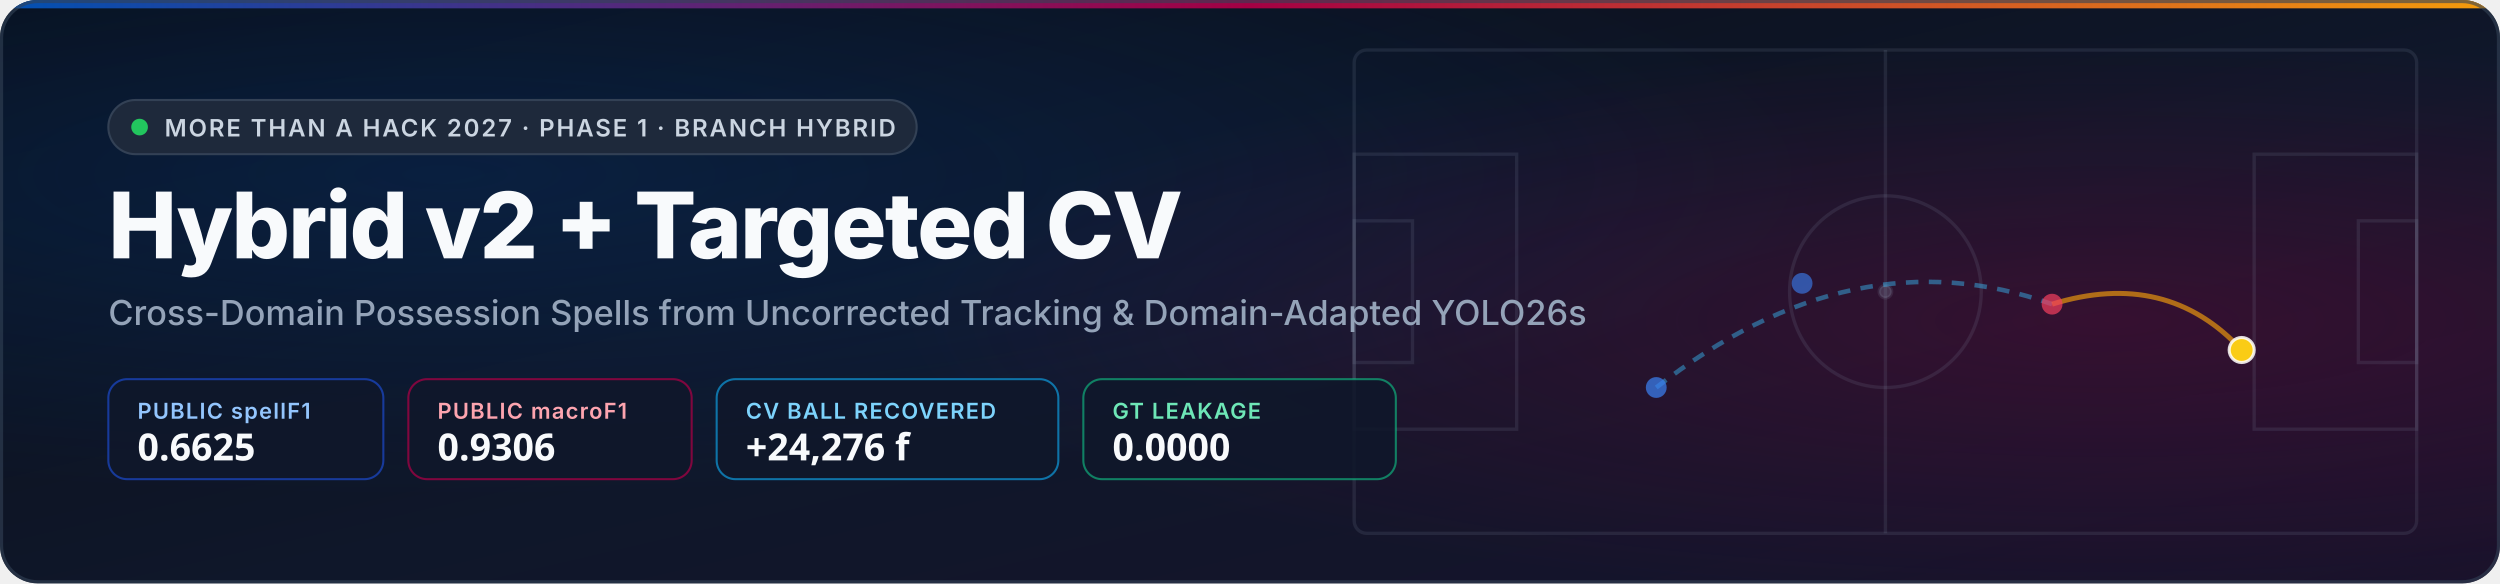
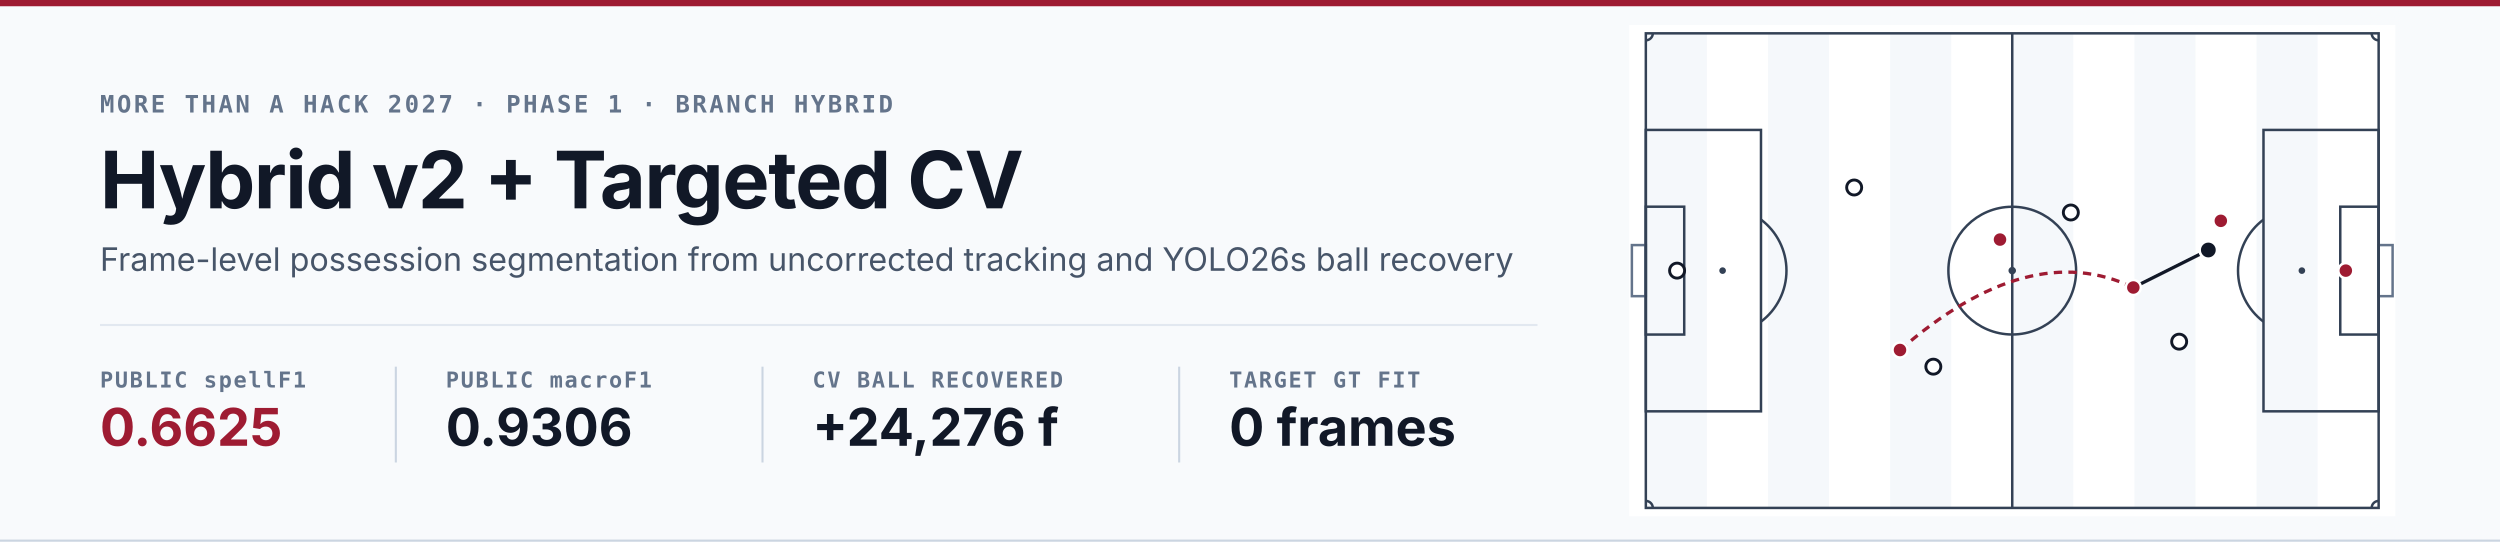
- <svg xmlns="http://www.w3.org/2000/svg" viewBox="0 0 1200 280" width="100%" role="img" aria-label="Hybrid v2 + CV — More than a Hack 2027 Banner">
-   <defs>
-     <linearGradient id="bg" x1="0%" y1="0%" x2="100%" y2="100%">
-       <stop offset="0%" stop-color="#090D16" />
-       <stop offset="55%" stop-color="#0F172A" />
-       <stop offset="100%" stop-color="#18122B" />
-     </linearGradient>
-     <linearGradient id="blaugrana" x1="0%" y1="0%" x2="100%" y2="0%">
-       <stop offset="0%" stop-color="#0052B4" />
-       <stop offset="50%" stop-color="#A50044" />
-       <stop offset="100%" stop-color="#F59E0B" />
-     </linearGradient>
-     <radialGradient id="glowLeft" cx="18%" cy="30%" r="55%">
-       <stop offset="0%" stop-color="#0052B4" stop-opacity="0.22" />
-       <stop offset="100%" stop-color="#0052B4" stop-opacity="0" />
-     </radialGradient>
-     <radialGradient id="glowRight" cx="84%" cy="55%" r="48%">
-       <stop offset="0%" stop-color="#A50044" stop-opacity="0.24" />
-       <stop offset="100%" stop-color="#A50044" stop-opacity="0" />
-     </radialGradient>
-     <clipPath id="cardClip">
-       <rect width="1200" height="280" rx="18" />
-     </clipPath>
-   </defs>
-   <g clip-path="url(#cardClip)">
-     <rect width="1200" height="280" fill="url(#bg)" />
-     <rect width="1200" height="280" fill="url(#glowLeft)" />
-     <rect width="1200" height="280" fill="url(#glowRight)" />
-     <g stroke="#94A3B8" stroke-opacity="0.13" stroke-width="1.6" fill="none" transform="translate(650, 24)">
-       <rect x="0" y="0" width="510" height="232" rx="6" />
-       <line x1="255" y1="0" x2="255" y2="232" />
-       <circle cx="255" cy="116" r="46" />
-       <circle cx="255" cy="116" r="3" fill="#94A3B8" fill-opacity="0.25" />
-       <rect x="0" y="50" width="78" height="132" />
-       <rect x="432" y="50" width="78" height="132" />
-       <rect x="0" y="82" width="28" height="68" />
-       <rect x="482" y="82" width="28" height="68" />
-       <path d="M 145 162 Q 240 88 335 122" stroke="#38BDF8" stroke-opacity="0.45" stroke-width="2.2" stroke-dasharray="6 5" />
-       <path d="M 335 122 Q 390 105 426 144" stroke="#F59E0B" stroke-opacity="0.65" stroke-width="2.4" />
-       <circle cx="145" cy="162" r="5" fill="#3B82F6" fill-opacity="0.7" stroke="none" />
-       <circle cx="215" cy="112" r="5" fill="#3B82F6" fill-opacity="0.6" stroke="none" />
-       <circle cx="335" cy="122" r="5" fill="#F43F5E" fill-opacity="0.7" stroke="none" />
-       <circle cx="426" cy="144" r="6" fill="#FACC15" stroke="#FFFFFF" stroke-opacity="0.85" stroke-width="1.5" />
+ <svg xmlns="http://www.w3.org/2000/svg" viewBox="0 0 1200 260" width="100%" role="img" aria-label="Team TIMOREX — Hybrid v2 + CV Technical Banner">
+   <rect width="1200" height="260" fill="#F8FAFC" />
+   <rect x="0" y="0" width="1200" height="3" fill="#9E1B32" />
+   <line x1="0" y1="259.5" x2="1200" y2="259.5" stroke="#CBD5E1" stroke-width="1" />
+   <g transform="translate(48, 42)">
+     <text x="0" y="12" fill="#64748B" font-family="Consolas, 'Cascadia Mono', monospace" font-size="11.5" font-weight="600" letter-spacing="1.2">
+       MORE THAN A HACK 2027 · PHASE 1 · BRANCH HYBRID
+     </text>
+     <text x="0" y="58" fill="#111827" font-family="Segoe UI, Inter, Arial, sans-serif" font-size="38" font-weight="700" letter-spacing="-0.6">
+       Hybrid v2 + Targeted CV
+     </text>
+     <text x="0" y="88" fill="#475569" font-family="Segoe UI, Inter, Arial, sans-serif" font-size="15.5" font-weight="400">
+       Frame-level possession segmentation from uncorrected tracking and YOLO26s ball recovery
+     </text>
+     <line x1="0" y1="114" x2="690" y2="114" stroke="#E2E8F0" stroke-width="1" />
+     <g transform="translate(0, 144)">
+       <text x="0" y="0" fill="#64748B" font-family="Consolas, monospace" font-size="10.5" font-weight="600" letter-spacing="0.8">PUBLIC spellF1</text>
+       <text x="0" y="28" fill="#9E1B32" font-family="Segoe UI, Inter, sans-serif" font-size="25" font-weight="700">0.6625</text>
+       <line x1="142" y1="-10" x2="142" y2="36" stroke="#CBD5E1" stroke-width="1" />
+       <text x="166" y="0" fill="#64748B" font-family="Consolas, monospace" font-size="10.5" font-weight="600" letter-spacing="0.8">PUBLIC macroF1</text>
+       <text x="166" y="28" fill="#111827" font-family="Segoe UI, Inter, sans-serif" font-size="25" font-weight="700">0.9306</text>
+       <line x1="318" y1="-10" x2="318" y2="36" stroke="#CBD5E1" stroke-width="1" />
+       <text x="342" y="0" fill="#64748B" font-family="Consolas, monospace" font-size="10.5" font-weight="600" letter-spacing="0.8">CV BALL RECOVERED</text>
+       <text x="342" y="28" fill="#111827" font-family="Segoe UI, Inter, sans-serif" font-size="25" font-weight="700">+24,276 f</text>
+       <line x1="518" y1="-10" x2="518" y2="36" stroke="#CBD5E1" stroke-width="1" />
+       <text x="542" y="0" fill="#64748B" font-family="Consolas, monospace" font-size="10.5" font-weight="600" letter-spacing="0.8">TARGET GT FIT</text>
+       <text x="542" y="28" fill="#111827" font-family="Segoe UI, Inter, sans-serif" font-size="25" font-weight="700">0 frames</text>
    </g>
-     <rect x="0" y="0" width="1200" height="4" fill="url(#blaugrana)" />
-     <rect x="0.75" y="0.75" width="1198.5" height="278.5" rx="17.5" fill="none" stroke="#334155" stroke-opacity="0.6" stroke-width="1.5" />
-     <g transform="translate(52, 48)">
-       <rect x="0" y="0" width="388" height="26" rx="13" fill="#1E293B" stroke="#334155" stroke-width="1" />
-       <circle cx="15" cy="13" r="4" fill="#22C55E" />
-       <text x="27" y="17.5" fill="#CBD5E1" font-family="Segoe UI, Inter, Arial, sans-serif" font-size="11.5" font-weight="600" letter-spacing="0.9">
-         MORE THAN A HACK 2027 · PHASE 1 · BRANCH HYBRID
-       </text>
-       <text x="0" y="76" fill="#F8FAFC" font-family="Segoe UI, Inter, Arial, sans-serif" font-size="44" font-weight="800" letter-spacing="-0.8">
-         Hybrid v2 + Targeted CV
-       </text>
-       <text x="0" y="108" fill="#94A3B8" font-family="Segoe UI, Inter, Arial, sans-serif" font-size="16.5" font-weight="500">
-         Cross-Domain Possession Spells from Uncorrected Tracking &amp; Domain-Adapted YOLO26s
-       </text>
-       <g transform="translate(0, 134)">
-         <rect x="0" y="0" width="132" height="48" rx="9" fill="#0F172A" fill-opacity="0.88" stroke="#1D4ED8" stroke-opacity="0.65" />
-         <text x="14" y="19" fill="#93C5FD" font-family="Segoe UI, Inter, Arial, sans-serif" font-size="10.5" font-weight="600" letter-spacing="0.6">PUBLIC spellF1</text>
-         <text x="14" y="39" fill="#F8FAFC" font-family="Consolas, Segoe UI, monospace" font-size="18" font-weight="700">0.6625</text>
-         <rect x="144" y="0" width="136" height="48" rx="9" fill="#0F172A" fill-opacity="0.88" stroke="#A50044" stroke-opacity="0.75" />
-         <text x="158" y="19" fill="#FDA4AF" font-family="Segoe UI, Inter, Arial, sans-serif" font-size="10.5" font-weight="600" letter-spacing="0.6">PUBLIC macroF1</text>
-         <text x="158" y="39" fill="#F8FAFC" font-family="Consolas, Segoe UI, monospace" font-size="18" font-weight="700">0.9306</text>
-         <rect x="292" y="0" width="164" height="48" rx="9" fill="#0F172A" fill-opacity="0.88" stroke="#0EA5E9" stroke-opacity="0.65" />
-         <text x="306" y="19" fill="#7DD3FC" font-family="Segoe UI, Inter, Arial, sans-serif" font-size="10.5" font-weight="600" letter-spacing="0.6">CV BALL RECOVERED</text>
-         <text x="306" y="39" fill="#F8FAFC" font-family="Consolas, Segoe UI, monospace" font-size="18" font-weight="700">+24,276 f</text>
-         <rect x="468" y="0" width="150" height="48" rx="9" fill="#0F172A" fill-opacity="0.88" stroke="#10B981" stroke-opacity="0.65" />
-         <text x="482" y="19" fill="#6EE7B7" font-family="Segoe UI, Inter, Arial, sans-serif" font-size="10.5" font-weight="600" letter-spacing="0.6">GT LEAKAGE</text>
-         <text x="482" y="39" fill="#F8FAFC" font-family="Consolas, Segoe UI, monospace" font-size="18" font-weight="700">0.0000</text>
-       </g>
+   </g>
+   <g transform="translate(790, 16)">
+     <rect x="-8" y="-4" width="367.75" height="235.8" fill="#FFFFFF" />
+     <g fill="#F1F5F9" opacity="0.72">
+       <rect x="0" y="0" width="29.312" height="227.8" />
+       <rect x="58.625" y="0" width="29.312" height="227.8" />
+       <rect x="117.25" y="0" width="29.312" height="227.8" />
+       <rect x="175.875" y="0" width="29.312" height="227.8" />
+       <rect x="234.5" y="0" width="29.312" height="227.8" />
+       <rect x="293.125" y="0" width="29.312" height="227.8" />
+     </g>
+     <g stroke="#334155" stroke-width="1.2" fill="none">
+       <rect x="0" y="0" width="351.75" height="227.8" />
+       <rect x="-6.7" y="101.639" width="6.7" height="24.522" stroke="#64748B" />
+       <rect x="351.75" y="101.639" width="6.7" height="24.522" stroke="#64748B" />
+       <line x1="175.875" y1="0" x2="175.875" y2="227.8" />
+       <circle cx="175.875" cy="113.9" r="30.652" />
+       <circle cx="175.875" cy="113.9" r="1.8" fill="#334155" stroke="none" />
+       <rect x="0" y="46.364" width="55.275" height="135.072" />
+       <rect x="296.475" y="46.364" width="55.275" height="135.072" />
+       <rect x="0" y="83.214" width="18.425" height="61.372" />
+       <rect x="333.325" y="83.214" width="18.425" height="61.372" />
+       <circle cx="36.85" cy="113.9" r="1.6" fill="#334155" stroke="none" />
+       <circle cx="314.90" cy="113.9" r="1.6" fill="#334155" stroke="none" />
+       <path d="M 55.275 89.403 A 30.652 30.652 0 0 1 55.275 138.397" />
+       <path d="M 296.475 138.397 A 30.652 30.652 0 0 1 296.475 89.403" />
+       <path d="M 3.35 0 A 3.35 3.35 0 0 1 0 3.35" />
+       <path d="M 351.75 3.35 A 3.35 3.35 0 0 1 348.40 0" />
+       <path d="M 348.40 227.8 A 3.35 3.35 0 0 1 351.75 224.45" />
+       <path d="M 0 224.45 A 3.35 3.35 0 0 1 3.35 227.8" />
+     </g>
+     <g>
+       <path d="M 122 152 Q 184 98 234 122" fill="none" stroke="#9E1B32" stroke-width="1.6" stroke-dasharray="4 3" />
+       <line x1="234" y1="122" x2="270" y2="104" stroke="#111827" stroke-width="1.6" />
+       <circle cx="15" cy="113.9" r="3.6" fill="#FFFFFF" stroke="#111827" stroke-width="1.4" />
+       <circle cx="100" cy="74" r="3.6" fill="#FFFFFF" stroke="#111827" stroke-width="1.4" />
+       <circle cx="138" cy="160" r="3.6" fill="#FFFFFF" stroke="#111827" stroke-width="1.4" />
+       <circle cx="204" cy="86" r="3.6" fill="#FFFFFF" stroke="#111827" stroke-width="1.4" />
+       <circle cx="256" cy="148" r="3.6" fill="#FFFFFF" stroke="#111827" stroke-width="1.4" />
+       <circle cx="336" cy="113.9" r="3.6" fill="#9E1B32" stroke="#FFFFFF" stroke-width="1.2" />
+       <circle cx="122" cy="152" r="3.6" fill="#9E1B32" stroke="#FFFFFF" stroke-width="1.2" />
+       <circle cx="170" cy="99" r="3.6" fill="#9E1B32" stroke="#FFFFFF" stroke-width="1.2" />
+       <circle cx="234" cy="122" r="3.6" fill="#9E1B32" stroke="#FFFFFF" stroke-width="1.2" />
+       <circle cx="276" cy="90" r="3.6" fill="#9E1B32" stroke="#FFFFFF" stroke-width="1.2" />
+       <circle cx="270" cy="104" r="4.2" fill="#111827" stroke="#FFFFFF" stroke-width="1.3" />
    </g>
  </g>
</svg>
